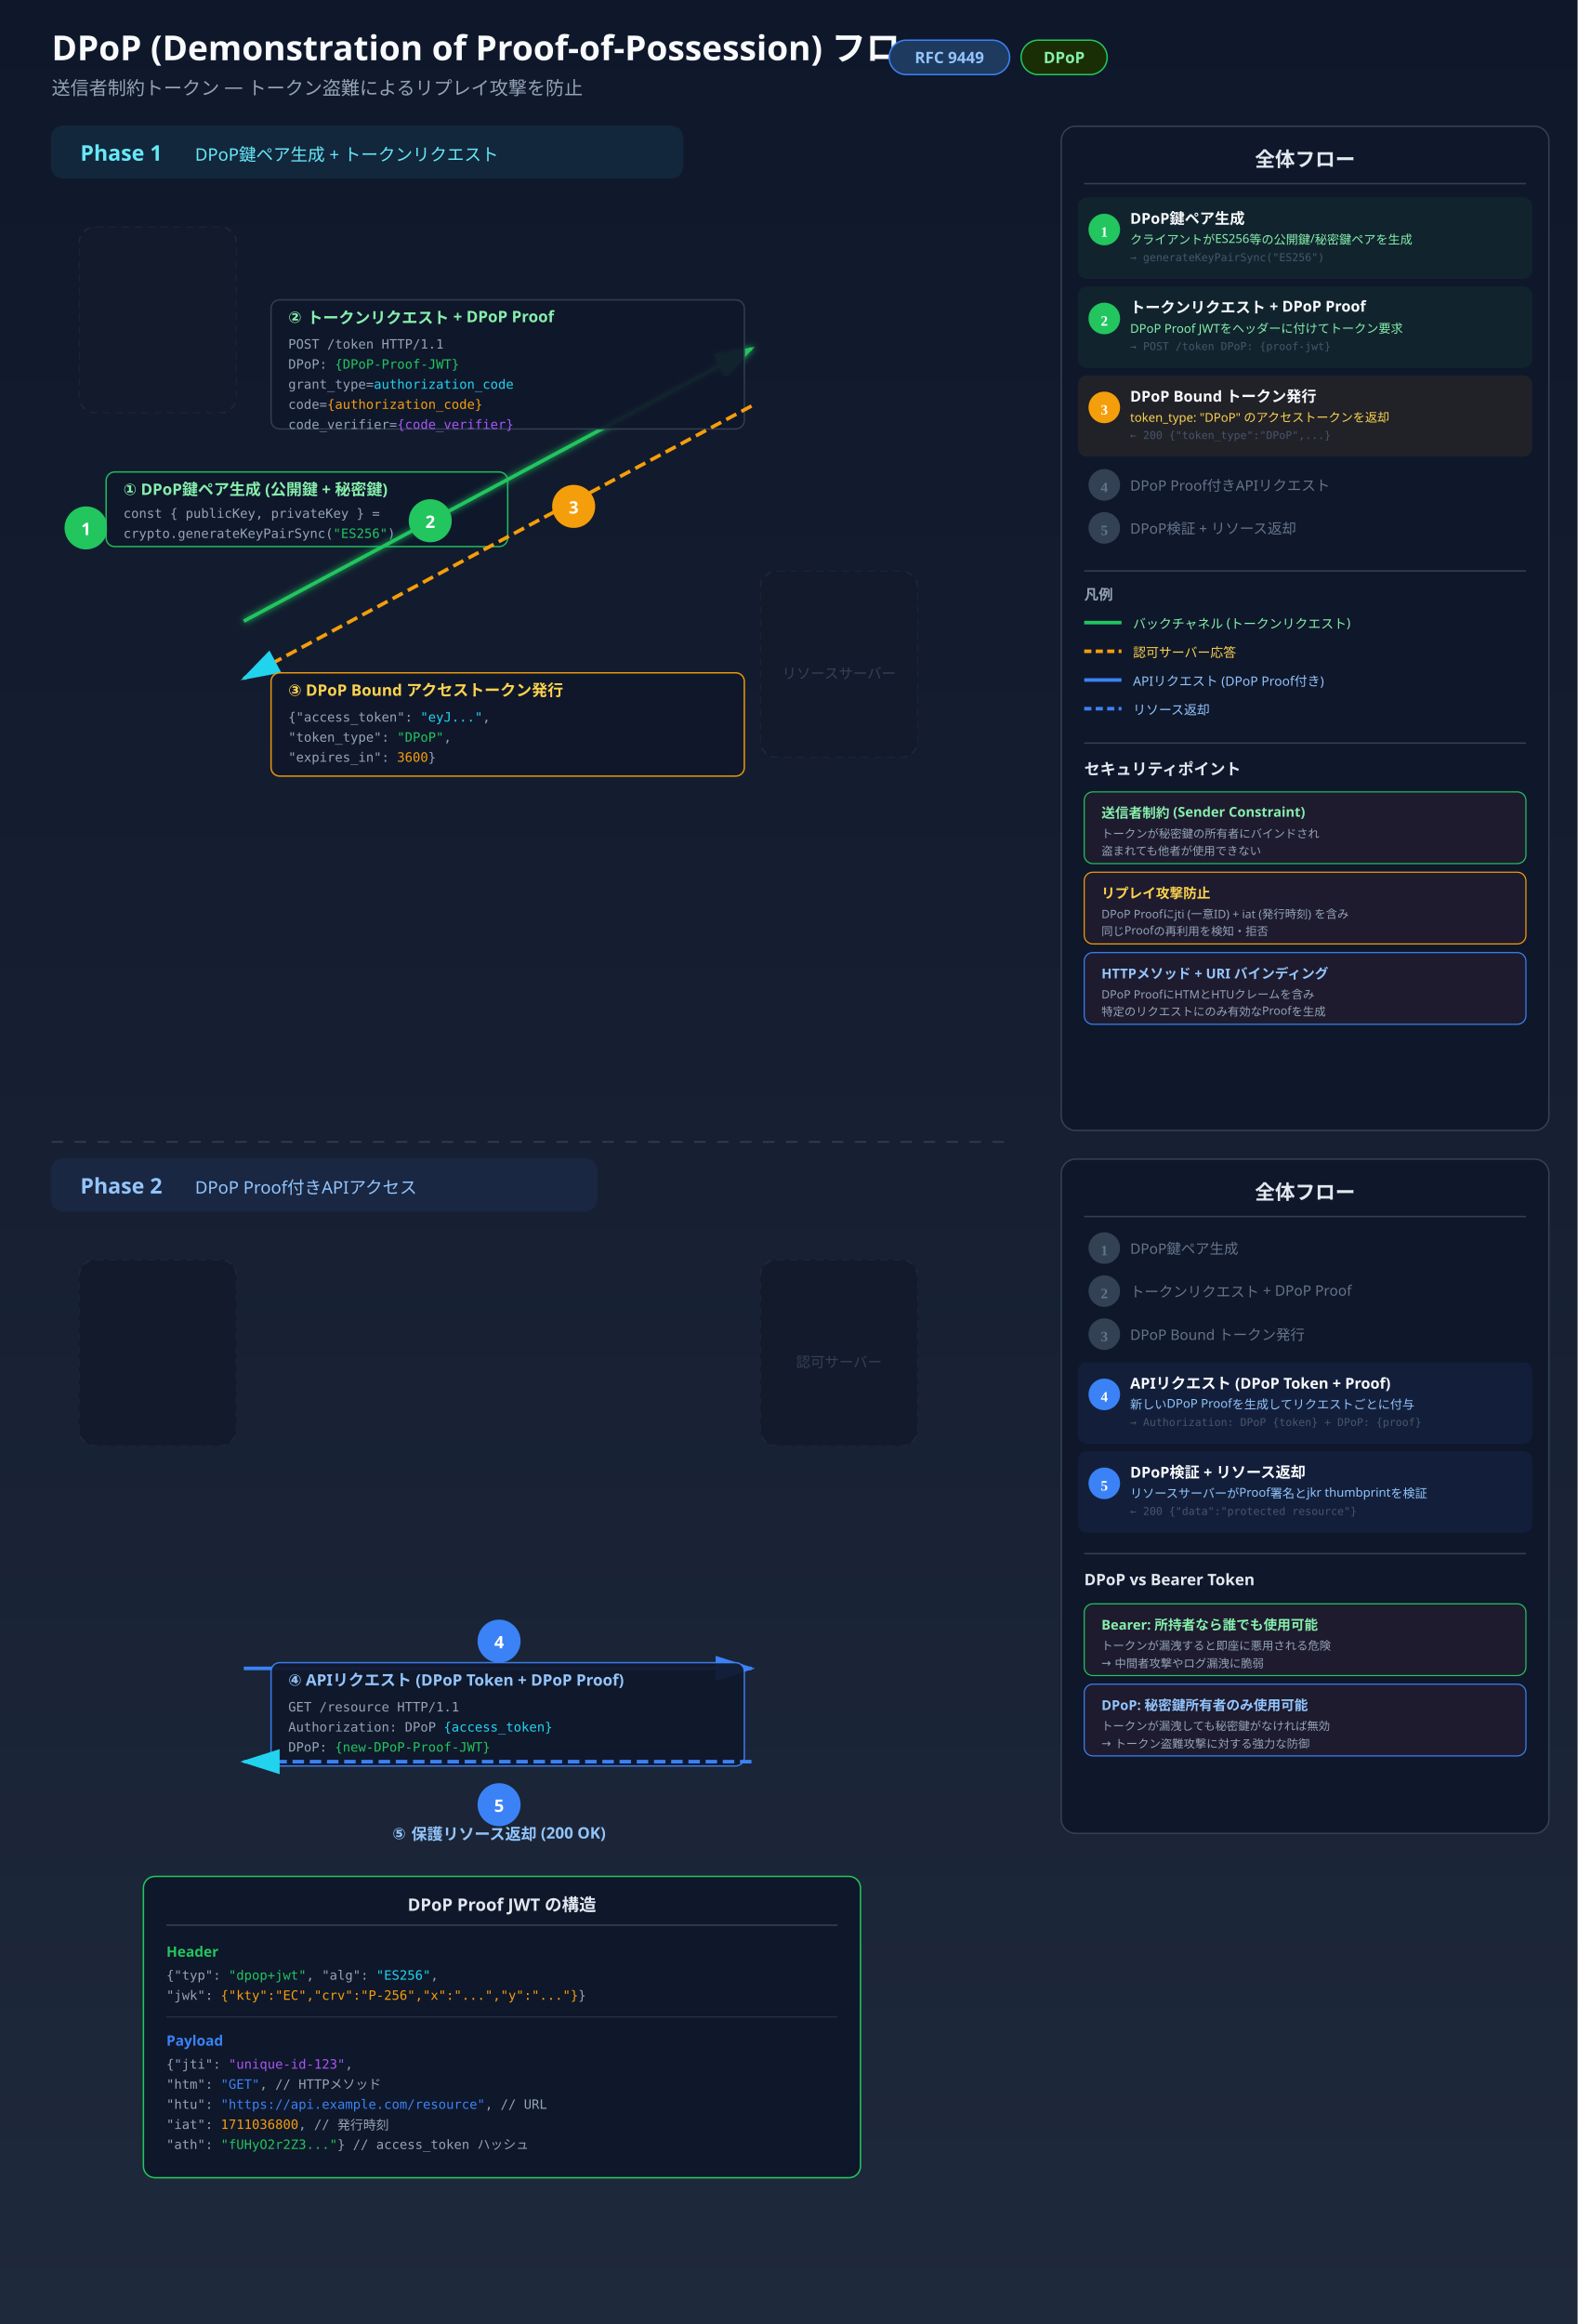
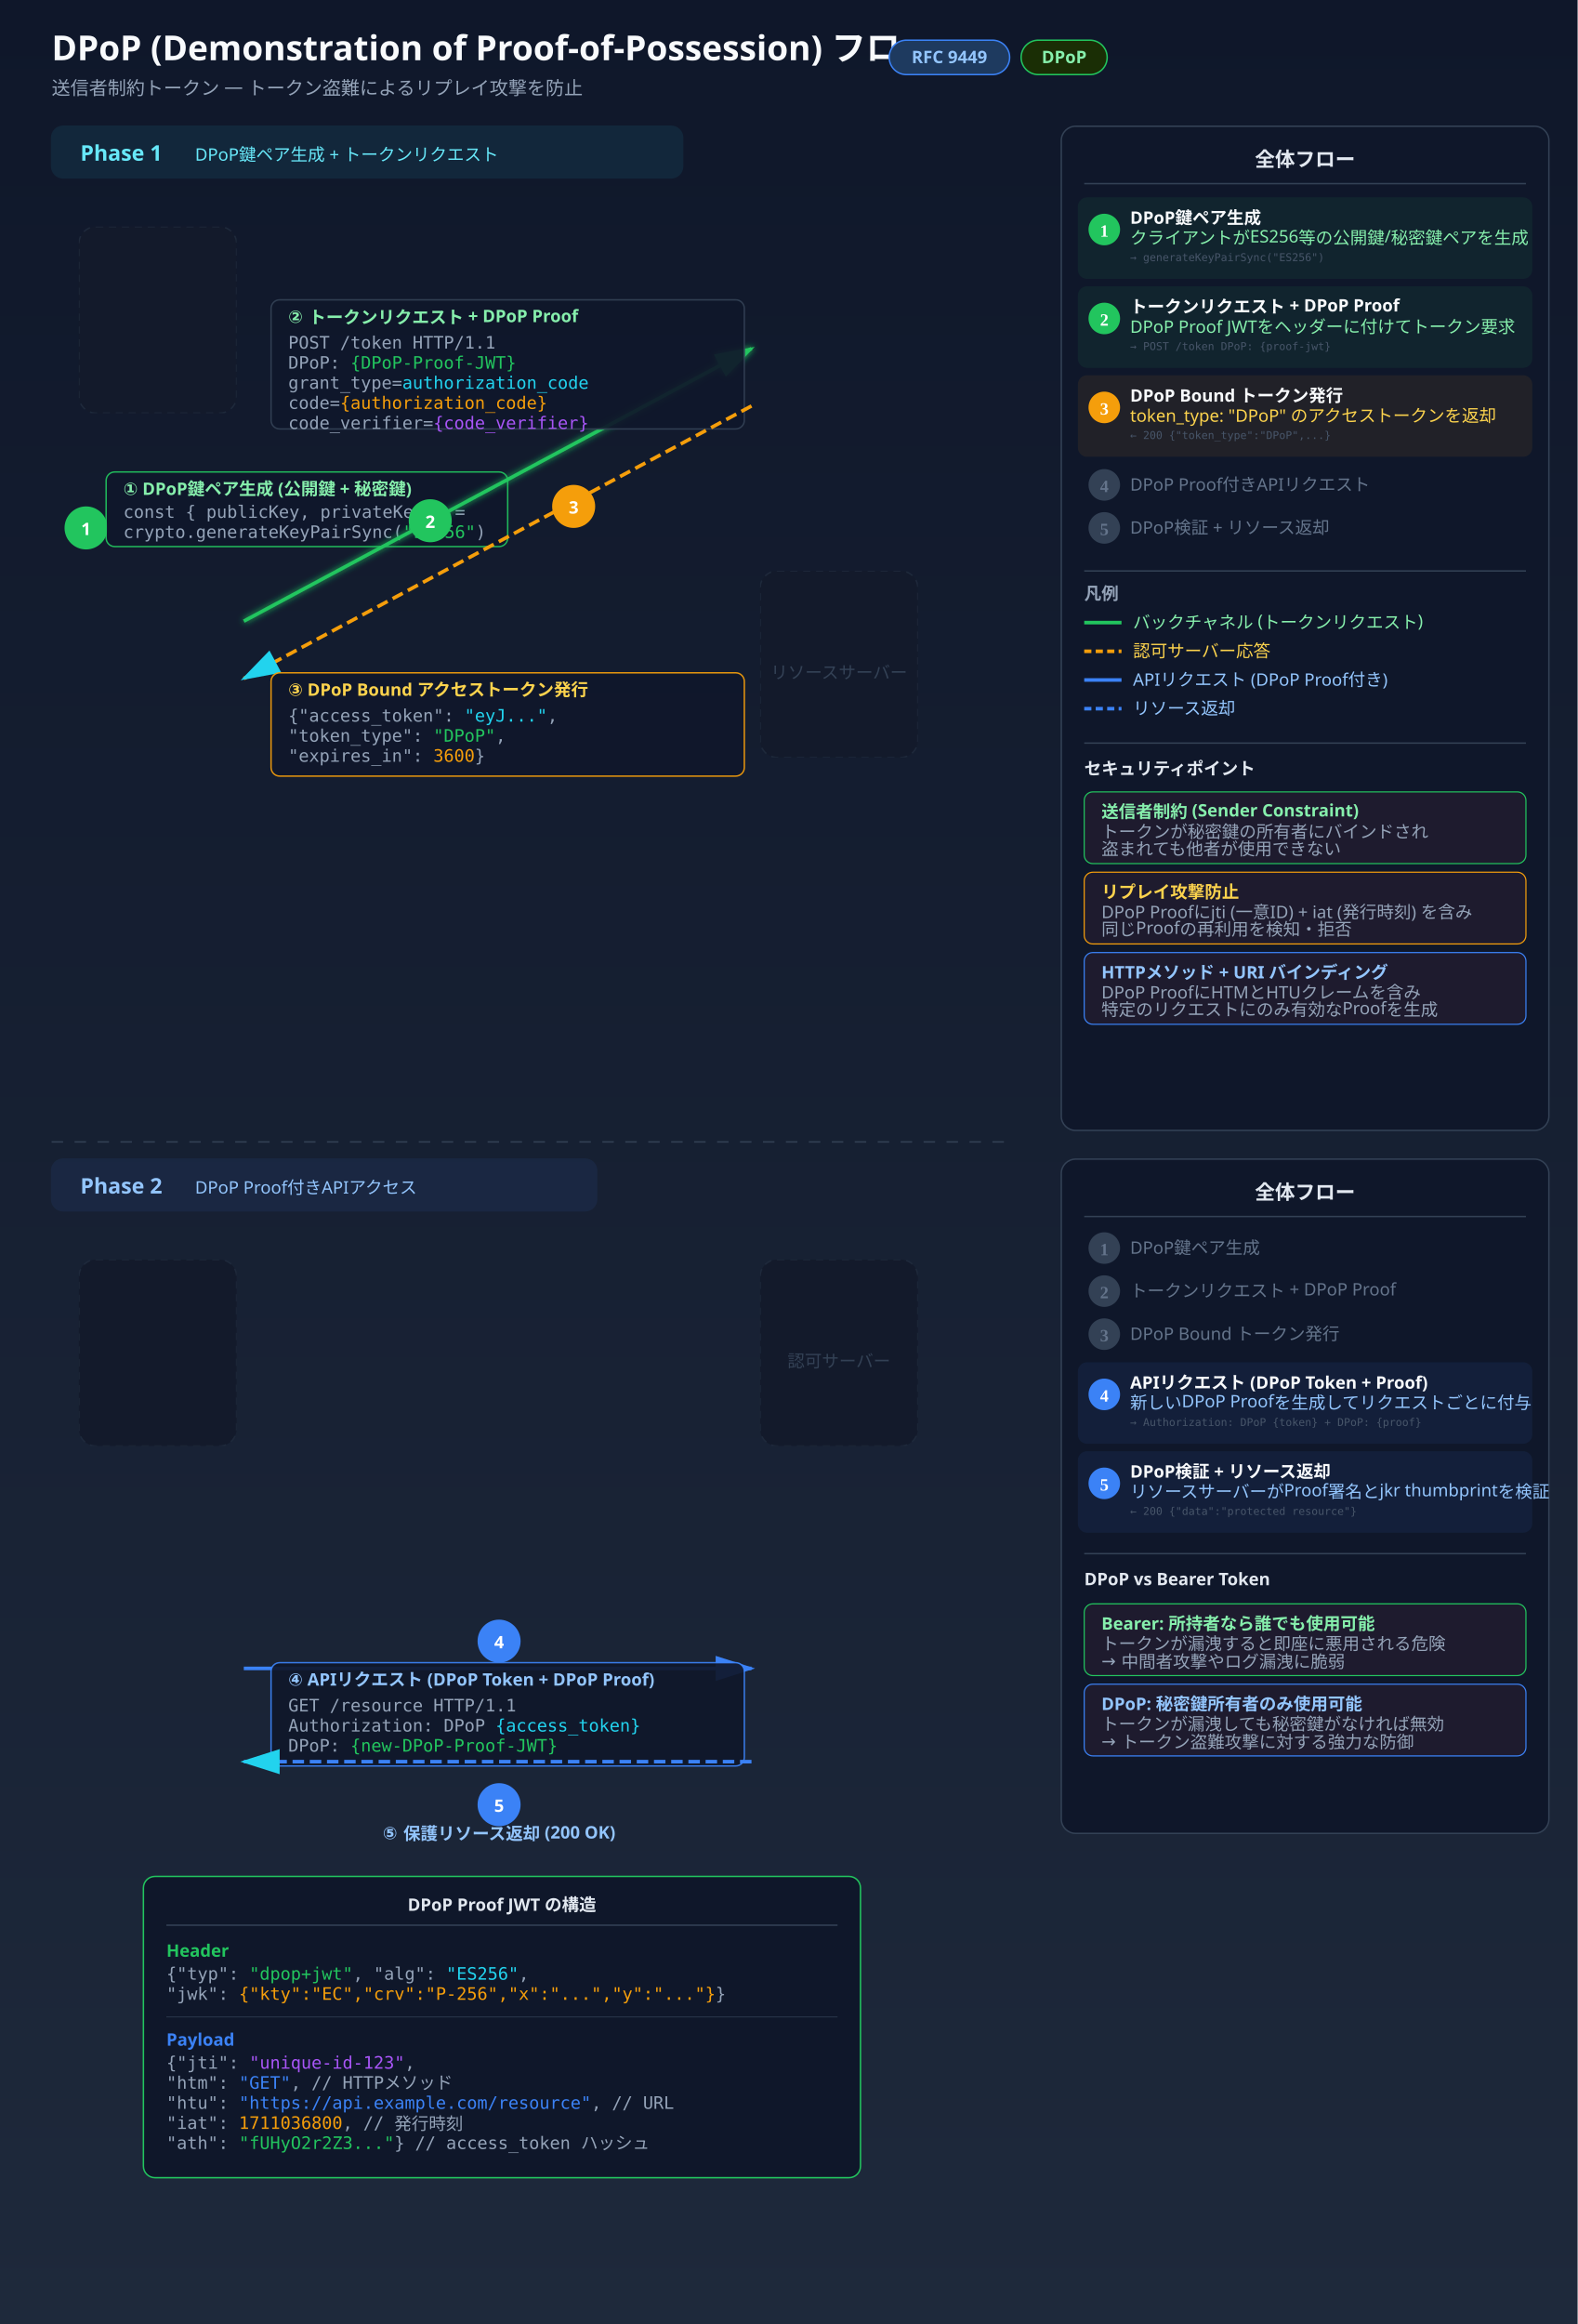
<svg xmlns="http://www.w3.org/2000/svg" viewBox="0 0 1100 1620">
  <defs>
    <linearGradient id="bgGrad" x1="0" y1="0" x2="0" y2="1">
      <stop offset="0%" stop-color="#0f172a" />
      <stop offset="100%" stop-color="#1e293b" />
    </linearGradient>
    <filter id="shadow">
      <feDropShadow dx="0" dy="2" stdDeviation="4" flood-color="#000" flood-opacity="0.35" />
    </filter>
    <filter id="glow">
      <feGaussianBlur stdDeviation="2.5" result="blur" />
      <feMerge>
        <feMergeNode in="blur" />
        <feMergeNode in="SourceGraphic" />
      </feMerge>
    </filter>
    <marker id="arrowPurple" markerWidth="11" markerHeight="7" refX="10" refY="3.5" orient="auto">
      <polygon points="0 0, 11 3.5, 0 7" fill="#a855f7" />
    </marker>
    <marker id="arrowCyan" markerWidth="11" markerHeight="7" refX="10" refY="3.5" orient="auto">
      <polygon points="0 0, 11 3.5, 0 7" fill="#22d3ee" />
    </marker>
    <marker id="arrowAmber" markerWidth="11" markerHeight="7" refX="10" refY="3.5" orient="auto">
      <polygon points="0 0, 11 3.5, 0 7" fill="#f59e0b" />
    </marker>
    <marker id="arrowGreen" markerWidth="11" markerHeight="7" refX="10" refY="3.5" orient="auto">
      <polygon points="0 0, 11 3.5, 0 7" fill="#22c55e" />
    </marker>
    <marker id="arrowBlue" markerWidth="11" markerHeight="7" refX="10" refY="3.5" orient="auto">
      <polygon points="0 0, 11 3.5, 0 7" fill="#3b82f6" />
    </marker>
    <symbol id="client" viewBox="0 0 110 130">
      <rect x="0" y="0" width="110" height="130" rx="12" fill="#1e1b2e" stroke="#22d3ee" stroke-width="1.6" />
      <g transform="translate(55, 34)">
        <rect x="-18" y="-16" width="36" height="26" rx="3" fill="none" stroke="#22d3ee" stroke-width="1.3" />
        <rect x="-14" y="-12" width="28" height="18" rx="1" fill="#22d3ee" opacity="0.05" />
        <circle cx="0" cy="-3" r="6.5" fill="none" stroke="#22d3ee" stroke-width="1" />
        <circle cx="0" cy="-3" r="2.5" fill="none" stroke="#22d3ee" stroke-width="0.8" />
        <line x1="0" y1="-11" x2="0" y2="-9.5" stroke="#22d3ee" stroke-width="1" />
        <line x1="0" y1="3.5" x2="0" y2="5" stroke="#22d3ee" stroke-width="1" />
        <line x1="-8" y1="-3" x2="-6.5" y2="-3" stroke="#22d3ee" stroke-width="1" />
        <line x1="6.5" y1="-3" x2="8" y2="-3" stroke="#22d3ee" stroke-width="1" />
        <line x1="0" y1="13" x2="0" y2="18" stroke="#22d3ee" stroke-width="1.3" />
        <line x1="-9" y1="18" x2="9" y2="18" stroke="#22d3ee" stroke-width="1.3" stroke-linecap="round" />
      </g>
      <text x="55" y="100" text-anchor="middle" fill="#67e8f9" font-size="12" font-weight="700" font-family="'Segoe UI', sans-serif">クライアント</text>
-       <text x="55" y="116" text-anchor="middle" fill="#22d3ee" font-size="8.5" opacity="0.7" font-family="'Segoe UI', sans-serif">(Client)</text>
+       <text x="55" y="116" text-anchor="middle" fill="#22d3ee" font-size="12" opacity="0.7" font-family="'Segoe UI', sans-serif">(Client)</text>
    </symbol>
    <symbol id="authsv" viewBox="0 0 110 130">
      <rect x="0" y="0" width="110" height="130" rx="12" fill="#1e1b2e" stroke="#f59e0b" stroke-width="1.6" />
      <g transform="translate(55, 32)">
        <path d="M0,-22 L14,-15 L14,1 Q14,14 0,20 Q-14,14 -14,1 L-14,-15 Z" fill="none" stroke="#f59e0b" stroke-width="1.4" />
        <rect x="-6" y="-3" width="12" height="10" rx="2" fill="none" stroke="#f59e0b" stroke-width="1.2" />
        <path d="M-3.5,-3 L-3.5,-7 Q-3.5,-12 0,-12 Q3.5,-12 3.5,-7 L3.5,-3" fill="none" stroke="#f59e0b" stroke-width="1.2" />
        <circle cx="0" cy="2" r="1.5" fill="#f59e0b" />
        <line x1="0" y1="3.5" x2="0" y2="6" stroke="#f59e0b" stroke-width="1.1" />
      </g>
      <text x="55" y="100" text-anchor="middle" fill="#fcd34d" font-size="12" font-weight="700" font-family="'Segoe UI', sans-serif">認可サーバー</text>
-       <text x="55" y="116" text-anchor="middle" fill="#f59e0b" font-size="8.5" opacity="0.7" font-family="'Segoe UI', sans-serif">(Auth Server)</text>
+       <text x="55" y="116" text-anchor="middle" fill="#f59e0b" font-size="12" opacity="0.7" font-family="'Segoe UI', sans-serif">(Auth Server)</text>
    </symbol>
    <symbol id="ressv" viewBox="0 0 110 130">
      <rect x="0" y="0" width="110" height="130" rx="12" fill="#1e1b2e" stroke="#3b82f6" stroke-width="1.6" />
      <g transform="translate(55, 30)">
        <rect x="-18" y="-18" width="36" height="11" rx="2" fill="none" stroke="#3b82f6" stroke-width="1.2" />
        <circle cx="-10" cy="-12.5" r="1.5" fill="#3b82f6" />
        <circle cx="-5" cy="-12.5" r="1.5" fill="#3b82f6" />
        <rect x="-18" y="-3" width="36" height="11" rx="2" fill="none" stroke="#3b82f6" stroke-width="1.2" />
        <circle cx="-10" cy="2.5" r="1.5" fill="#3b82f6" />
        <circle cx="-5" cy="2.5" r="1.5" fill="#3b82f6" />
        <rect x="-18" y="12" width="36" height="11" rx="2" fill="none" stroke="#3b82f6" stroke-width="1.2" />
        <circle cx="-10" cy="17.5" r="1.5" fill="#3b82f6" />
        <circle cx="-5" cy="17.5" r="1.5" fill="#3b82f6" />
        <g transform="translate(24, 8)">
          <rect x="-5" y="-2" width="10" height="7" rx="1.5" fill="#1e1b2e" stroke="#3b82f6" stroke-width="1" />
          <path d="M-2.5,-2 L-2.5,-5 Q-2.5,-8 0,-8 Q2.5,-8 2.5,-5 L2.5,-2" fill="none" stroke="#3b82f6" stroke-width="1" />
        </g>
      </g>
      <text x="55" y="100" text-anchor="middle" fill="#93c5fd" font-size="12" font-weight="700" font-family="'Segoe UI', sans-serif">リソースサーバー</text>
-       <text x="55" y="116" text-anchor="middle" fill="#3b82f6" font-size="8.5" opacity="0.7" font-family="'Segoe UI', sans-serif">(Resource Server)</text>
+       <text x="55" y="116" text-anchor="middle" fill="#3b82f6" font-size="12" opacity="0.7" font-family="'Segoe UI', sans-serif">(Resource Server)</text>
    </symbol>
    <symbol id="dimbox" viewBox="0 0 110 130">
      <rect x="0" y="0" width="110" height="130" rx="12" fill="#131a2b" stroke="#1e293b" stroke-width="1" stroke-dasharray="5,4" />
    </symbol>
  </defs>
  <rect width="1100" height="1620" fill="url(#bgGrad)" />
  <text x="36" y="42" fill="#f8fafc" font-size="24" font-weight="700" font-family="'Segoe UI', sans-serif">DPoP (Demonstration of Proof-of-Possession) フロー</text>
  <text x="36" y="66" fill="#94a3b8" font-size="13" font-family="'Segoe UI', sans-serif">送信者制約トークン — トークン盗難によるリプレイ攻撃を防止</text>
  <rect x="620" y="28" width="84" height="24" rx="12" fill="#1e3a5f" stroke="#3b82f6" stroke-width="1" />
-   <text x="662" y="44" text-anchor="middle" fill="#93c5fd" font-size="11" font-weight="600" font-family="'Segoe UI', sans-serif">RFC 9449</text>
+   <text x="662" y="44" text-anchor="middle" fill="#93c5fd" font-size="12" font-weight="600" font-family="'Segoe UI', sans-serif">RFC 9449</text>
  <rect x="712" y="28" width="60" height="24" rx="12" fill="#1a2e05" stroke="#22c55e" stroke-width="1" />
-   <text x="742" y="44" text-anchor="middle" fill="#86efac" font-size="11" font-weight="600" font-family="'Segoe UI', sans-serif">DPoP</text>
+   <text x="742" y="44" text-anchor="middle" fill="#86efac" font-size="12" font-weight="600" font-family="'Segoe UI', sans-serif">DPoP</text>
  <g transform="translate(0, 88)">
    <rect x="36" y="0" width="440" height="36" rx="8" fill="#22d3ee" opacity="0.08" stroke="#22d3ee" stroke-width="1" />
    <text x="56" y="24" fill="#67e8f9" font-size="15" font-weight="700" font-family="'Segoe UI', sans-serif">Phase 1</text>
    <text x="136" y="24" fill="#67e8f9" font-size="12" font-family="'Segoe UI', sans-serif">DPoP鍵ペア生成 + トークンリクエスト</text>
    <use href="#dimbox" x="55" y="70" width="110" height="130" />
    <use href="#authsv" x="530" y="70" width="110" height="130" filter="url(#shadow)" />
    <use href="#client" x="55" y="310" width="110" height="130" filter="url(#shadow)" />
    <use href="#dimbox" x="530" y="310" width="110" height="130" />
-     <text x="585" y="385" text-anchor="middle" fill="#334155" font-size="10" font-family="'Segoe UI', sans-serif">リソースサーバー</text>
+     <text x="585" y="385" text-anchor="middle" fill="#334155" font-size="12" font-family="'Segoe UI', sans-serif">リソースサーバー</text>
    <circle cx="60" cy="280" r="15" fill="#22c55e" />
    <text x="60" y="285" text-anchor="middle" fill="#fff" font-size="12" font-weight="700" font-family="'Segoe UI', sans-serif">1</text>
    <g transform="translate(80, 255)">
      <rect x="-6" y="-14" width="280" height="52" rx="6" fill="#0f172a" stroke="#22c55e" stroke-width="1" opacity="0.92" />
-       <text x="6" y="2" fill="#86efac" font-size="11" font-weight="600" font-family="'Segoe UI', sans-serif">① DPoP鍵ペア生成 (公開鍵 + 秘密鍵)</text>
-       <text x="6" y="18" fill="#94a3b8" font-size="9" font-family="'Fira Code', monospace">const { publicKey, privateKey } =</text>
-       <text x="6" y="32" fill="#94a3b8" font-size="9" font-family="'Fira Code', monospace">  crypto.generateKeyPairSync(<tspan fill="#22c55e">"ES256"</tspan>)</text>
+       <text x="6" y="2" fill="#86efac" font-size="12" font-weight="600" font-family="'Segoe UI', sans-serif">① DPoP鍵ペア生成 (公開鍵 + 秘密鍵)</text>
+       <text x="6" y="18" fill="#94a3b8" font-size="12" font-family="'Fira Code', monospace">const { publicKey, privateKey } =</text>
+       <text x="6" y="32" fill="#94a3b8" font-size="12" font-family="'Fira Code', monospace">  crypto.generateKeyPairSync(<tspan fill="#22c55e">"ES256"</tspan>)</text>
    </g>
    <path d="M 170 345 L 524 155" fill="none" stroke="#22c55e" stroke-width="2.5" marker-end="url(#arrowGreen)" filter="url(#glow)" />
    <circle cx="300" cy="275" r="15" fill="#22c55e" />
    <text x="300" y="280" text-anchor="middle" fill="#fff" font-size="12" font-weight="700" font-family="'Segoe UI', sans-serif">2</text>
    <g transform="translate(195, 135)">
      <rect x="-6" y="-14" width="330" height="90" rx="6" fill="#0f172a" stroke="#334155" stroke-width="1" opacity="0.92" />
-       <text x="6" y="2" fill="#86efac" font-size="11" font-weight="600" font-family="'Segoe UI', sans-serif">② トークンリクエスト + DPoP Proof</text>
-       <text x="6" y="20" fill="#94a3b8" font-size="9" font-family="'Fira Code', monospace">POST /token HTTP/1.1</text>
-       <text x="6" y="34" fill="#94a3b8" font-size="9" font-family="'Fira Code', monospace">DPoP: <tspan fill="#22c55e">{DPoP-Proof-JWT}</tspan>
-       </text>
-       <text x="6" y="48" fill="#94a3b8" font-size="9" font-family="'Fira Code', monospace">grant_type=<tspan fill="#22d3ee">authorization_code</tspan>
-       </text>
-       <text x="6" y="62" fill="#94a3b8" font-size="9" font-family="'Fira Code', monospace">code=<tspan fill="#f59e0b">{authorization_code}</tspan>
-       </text>
-       <text x="6" y="76" fill="#94a3b8" font-size="9" font-family="'Fira Code', monospace">code_verifier=<tspan fill="#a855f7">{code_verifier}</tspan>
+       <text x="6" y="2" fill="#86efac" font-size="12" font-weight="600" font-family="'Segoe UI', sans-serif">② トークンリクエスト + DPoP Proof</text>
+       <text x="6" y="20" fill="#94a3b8" font-size="12" font-family="'Fira Code', monospace">POST /token HTTP/1.1</text>
+       <text x="6" y="34" fill="#94a3b8" font-size="12" font-family="'Fira Code', monospace">DPoP: <tspan fill="#22c55e">{DPoP-Proof-JWT}</tspan>
+       </text>
+       <text x="6" y="48" fill="#94a3b8" font-size="12" font-family="'Fira Code', monospace">grant_type=<tspan fill="#22d3ee">authorization_code</tspan>
+       </text>
+       <text x="6" y="62" fill="#94a3b8" font-size="12" font-family="'Fira Code', monospace">code=<tspan fill="#f59e0b">{authorization_code}</tspan>
+       </text>
+       <text x="6" y="76" fill="#94a3b8" font-size="12" font-family="'Fira Code', monospace">code_verifier=<tspan fill="#a855f7">{code_verifier}</tspan>
      </text>
    </g>
    <path d="M 524 195 L 170 385" fill="none" stroke="#f59e0b" stroke-width="2.5" stroke-dasharray="8,4" marker-end="url(#arrowCyan)" />
    <circle cx="400" cy="265" r="15" fill="#f59e0b" />
    <text x="400" y="270" text-anchor="middle" fill="#fff" font-size="12" font-weight="700" font-family="'Segoe UI', sans-serif">3</text>
    <g transform="translate(195, 395)">
      <rect x="-6" y="-14" width="330" height="72" rx="6" fill="#0f172a" stroke="#f59e0b" stroke-width="1" opacity="0.92" />
-       <text x="6" y="2" fill="#fcd34d" font-size="11" font-weight="600" font-family="'Segoe UI', sans-serif">③ DPoP Bound アクセストークン発行</text>
-       <text x="6" y="20" fill="#94a3b8" font-size="9" font-family="'Fira Code', monospace">{"access_token": <tspan fill="#22d3ee">"eyJ..."</tspan>,</text>
-       <text x="6" y="34" fill="#94a3b8" font-size="9" font-family="'Fira Code', monospace"> "token_type": <tspan fill="#22c55e">"DPoP"</tspan>,</text>
-       <text x="6" y="48" fill="#94a3b8" font-size="9" font-family="'Fira Code', monospace"> "expires_in": <tspan fill="#f59e0b">3600</tspan>}</text>
+       <text x="6" y="2" fill="#fcd34d" font-size="12" font-weight="600" font-family="'Segoe UI', sans-serif">③ DPoP Bound アクセストークン発行</text>
+       <text x="6" y="20" fill="#94a3b8" font-size="12" font-family="'Fira Code', monospace">{"access_token": <tspan fill="#22d3ee">"eyJ..."</tspan>,</text>
+       <text x="6" y="34" fill="#94a3b8" font-size="12" font-family="'Fira Code', monospace"> "token_type": <tspan fill="#22c55e">"DPoP"</tspan>,</text>
+       <text x="6" y="48" fill="#94a3b8" font-size="12" font-family="'Fira Code', monospace"> "expires_in": <tspan fill="#f59e0b">3600</tspan>}</text>
    </g>
    <g transform="translate(740, 0)">
      <rect x="0" y="0" width="340" height="700" rx="10" fill="#0f172a" stroke="#334155" stroke-width="1" />
      <text x="170" y="28" text-anchor="middle" fill="#e2e8f0" font-size="14" font-weight="700" font-family="'Segoe UI', sans-serif">全体フロー</text>
      <line x1="16" y1="40" x2="324" y2="40" stroke="#334155" stroke-width="1" />
      <rect x="12" y="50" width="316" height="56" rx="6" fill="#22c55e" opacity="0.08" stroke="#22c55e" stroke-width="0.8" />
      <circle cx="30" cy="72" r="11" fill="#22c55e" />
-       <text x="30" y="77" text-anchor="middle" fill="#fff" font-size="10" font-weight="700">1</text>
-       <text x="48" y="68" fill="#f8fafc" font-size="10.5" font-weight="600" font-family="'Segoe UI', sans-serif">DPoP鍵ペア生成</text>
-       <text x="48" y="82" fill="#86efac" font-size="8.5" font-family="'Segoe UI', sans-serif">クライアントがES256等の公開鍵/秘密鍵ペアを生成</text>
+       <text x="30" y="77" text-anchor="middle" fill="#fff" font-size="12" font-weight="700">1</text>
+       <text x="48" y="68" fill="#f8fafc" font-size="12" font-weight="600" font-family="'Segoe UI', sans-serif">DPoP鍵ペア生成</text>
+       <text x="48" y="82" fill="#86efac" font-size="12" font-family="'Segoe UI', sans-serif">クライアントがES256等の公開鍵/秘密鍵ペアを生成</text>
      <text x="48" y="94" fill="#475569" font-size="7.5" font-family="'Fira Code', monospace">→ generateKeyPairSync("ES256")</text>
      <rect x="12" y="112" width="316" height="56" rx="6" fill="#22c55e" opacity="0.08" stroke="#22c55e" stroke-width="0.8" />
      <circle cx="30" cy="134" r="11" fill="#22c55e" />
-       <text x="30" y="139" text-anchor="middle" fill="#fff" font-size="10" font-weight="700">2</text>
-       <text x="48" y="130" fill="#f8fafc" font-size="10.5" font-weight="600" font-family="'Segoe UI', sans-serif">トークンリクエスト + DPoP Proof</text>
-       <text x="48" y="144" fill="#86efac" font-size="8.5" font-family="'Segoe UI', sans-serif">DPoP Proof JWTをヘッダーに付けてトークン要求</text>
+       <text x="30" y="139" text-anchor="middle" fill="#fff" font-size="12" font-weight="700">2</text>
+       <text x="48" y="130" fill="#f8fafc" font-size="12" font-weight="600" font-family="'Segoe UI', sans-serif">トークンリクエスト + DPoP Proof</text>
+       <text x="48" y="144" fill="#86efac" font-size="12" font-family="'Segoe UI', sans-serif">DPoP Proof JWTをヘッダーに付けてトークン要求</text>
      <text x="48" y="156" fill="#475569" font-size="7.5" font-family="'Fira Code', monospace">→ POST /token DPoP: {proof-jwt}</text>
      <rect x="12" y="174" width="316" height="56" rx="6" fill="#f59e0b" opacity="0.08" stroke="#f59e0b" stroke-width="0.8" />
      <circle cx="30" cy="196" r="11" fill="#f59e0b" />
-       <text x="30" y="201" text-anchor="middle" fill="#fff" font-size="10" font-weight="700">3</text>
-       <text x="48" y="192" fill="#f8fafc" font-size="10.5" font-weight="600" font-family="'Segoe UI', sans-serif">DPoP Bound トークン発行</text>
-       <text x="48" y="206" fill="#fcd34d" font-size="8.5" font-family="'Segoe UI', sans-serif">token_type: "DPoP" のアクセストークンを返却</text>
+       <text x="30" y="201" text-anchor="middle" fill="#fff" font-size="12" font-weight="700">3</text>
+       <text x="48" y="192" fill="#f8fafc" font-size="12" font-weight="600" font-family="'Segoe UI', sans-serif">DPoP Bound トークン発行</text>
+       <text x="48" y="206" fill="#fcd34d" font-size="12" font-family="'Segoe UI', sans-serif">token_type: "DPoP" のアクセストークンを返却</text>
      <text x="48" y="218" fill="#475569" font-size="7.5" font-family="'Fira Code', monospace">← 200 {"token_type":"DPoP",...}</text>
      <circle cx="30" cy="250" r="11" fill="#334155" />
-       <text x="30" y="255" text-anchor="middle" fill="#64748b" font-size="10" font-weight="700">4</text>
-       <text x="48" y="254" fill="#64748b" font-size="10" font-family="'Segoe UI', sans-serif">DPoP Proof付きAPIリクエスト</text>
+       <text x="30" y="255" text-anchor="middle" fill="#64748b" font-size="12" font-weight="700">4</text>
+       <text x="48" y="254" fill="#64748b" font-size="12" font-family="'Segoe UI', sans-serif">DPoP Proof付きAPIリクエスト</text>
      <circle cx="30" cy="280" r="11" fill="#334155" />
-       <text x="30" y="285" text-anchor="middle" fill="#64748b" font-size="10" font-weight="700">5</text>
-       <text x="48" y="284" fill="#64748b" font-size="10" font-family="'Segoe UI', sans-serif">DPoP検証 + リソース返却</text>
+       <text x="30" y="285" text-anchor="middle" fill="#64748b" font-size="12" font-weight="700">5</text>
+       <text x="48" y="284" fill="#64748b" font-size="12" font-family="'Segoe UI', sans-serif">DPoP検証 + リソース返却</text>
      <line x1="16" y1="310" x2="324" y2="310" stroke="#334155" stroke-width="1" />
-       <text x="16" y="330" fill="#94a3b8" font-size="10" font-weight="600" font-family="'Segoe UI', sans-serif">凡例</text>
+       <text x="16" y="330" fill="#94a3b8" font-size="12" font-weight="600" font-family="'Segoe UI', sans-serif">凡例</text>
      <line x1="16" y1="346" x2="42" y2="346" stroke="#22c55e" stroke-width="2.5" />
-       <text x="50" y="350" fill="#86efac" font-size="9" font-family="'Segoe UI', sans-serif">バックチャネル (トークンリクエスト)</text>
+       <text x="50" y="350" fill="#86efac" font-size="12" font-family="'Segoe UI', sans-serif">バックチャネル (トークンリクエスト)</text>
      <line x1="16" y1="366" x2="42" y2="366" stroke="#f59e0b" stroke-width="2.5" stroke-dasharray="5,3" />
-       <text x="50" y="370" fill="#fcd34d" font-size="9" font-family="'Segoe UI', sans-serif">認可サーバー応答</text>
+       <text x="50" y="370" fill="#fcd34d" font-size="12" font-family="'Segoe UI', sans-serif">認可サーバー応答</text>
      <line x1="16" y1="386" x2="42" y2="386" stroke="#3b82f6" stroke-width="2.5" />
-       <text x="50" y="390" fill="#93c5fd" font-size="9" font-family="'Segoe UI', sans-serif">APIリクエスト (DPoP Proof付き)</text>
+       <text x="50" y="390" fill="#93c5fd" font-size="12" font-family="'Segoe UI', sans-serif">APIリクエスト (DPoP Proof付き)</text>
      <line x1="16" y1="406" x2="42" y2="406" stroke="#3b82f6" stroke-width="2.5" stroke-dasharray="5,3" />
-       <text x="50" y="410" fill="#93c5fd" font-size="9" font-family="'Segoe UI', sans-serif">リソース返却</text>
+       <text x="50" y="410" fill="#93c5fd" font-size="12" font-family="'Segoe UI', sans-serif">リソース返却</text>
      <line x1="16" y1="430" x2="324" y2="430" stroke="#334155" stroke-width="1" />
-       <text x="16" y="452" fill="#e2e8f0" font-size="11" font-weight="700" font-family="'Segoe UI', sans-serif">セキュリティポイント</text>
+       <text x="16" y="452" fill="#e2e8f0" font-size="12" font-weight="700" font-family="'Segoe UI', sans-serif">セキュリティポイント</text>
      <rect x="16" y="464" width="308" height="50" rx="6" fill="#1e1b2e" stroke="#22c55e" stroke-width="0.8" />
-       <text x="28" y="482" fill="#86efac" font-size="9.5" font-weight="600" font-family="'Segoe UI', sans-serif">送信者制約 (Sender Constraint)</text>
-       <text x="28" y="496" fill="#94a3b8" font-size="8" font-family="'Segoe UI', sans-serif">トークンが秘密鍵の所有者にバインドされ</text>
-       <text x="28" y="508" fill="#94a3b8" font-size="8" font-family="'Segoe UI', sans-serif">盗まれても他者が使用できない</text>
+       <text x="28" y="482" fill="#86efac" font-size="12" font-weight="600" font-family="'Segoe UI', sans-serif">送信者制約 (Sender Constraint)</text>
+       <text x="28" y="496" fill="#94a3b8" font-size="12" font-family="'Segoe UI', sans-serif">トークンが秘密鍵の所有者にバインドされ</text>
+       <text x="28" y="508" fill="#94a3b8" font-size="12" font-family="'Segoe UI', sans-serif">盗まれても他者が使用できない</text>
      <rect x="16" y="520" width="308" height="50" rx="6" fill="#1e1b2e" stroke="#f59e0b" stroke-width="0.8" />
-       <text x="28" y="538" fill="#fcd34d" font-size="9.5" font-weight="600" font-family="'Segoe UI', sans-serif">リプレイ攻撃防止</text>
-       <text x="28" y="552" fill="#94a3b8" font-size="8" font-family="'Segoe UI', sans-serif">DPoP Proofにjti (一意ID) + iat (発行時刻) を含み</text>
-       <text x="28" y="564" fill="#94a3b8" font-size="8" font-family="'Segoe UI', sans-serif">同じProofの再利用を検知・拒否</text>
+       <text x="28" y="538" fill="#fcd34d" font-size="12" font-weight="600" font-family="'Segoe UI', sans-serif">リプレイ攻撃防止</text>
+       <text x="28" y="552" fill="#94a3b8" font-size="12" font-family="'Segoe UI', sans-serif">DPoP Proofにjti (一意ID) + iat (発行時刻) を含み</text>
+       <text x="28" y="564" fill="#94a3b8" font-size="12" font-family="'Segoe UI', sans-serif">同じProofの再利用を検知・拒否</text>
      <rect x="16" y="576" width="308" height="50" rx="6" fill="#1e1b2e" stroke="#3b82f6" stroke-width="0.8" />
-       <text x="28" y="594" fill="#93c5fd" font-size="9.5" font-weight="600" font-family="'Segoe UI', sans-serif">HTTPメソッド + URI バインディング</text>
-       <text x="28" y="608" fill="#94a3b8" font-size="8" font-family="'Segoe UI', sans-serif">DPoP ProofにHTMとHTUクレームを含み</text>
-       <text x="28" y="620" fill="#94a3b8" font-size="8" font-family="'Segoe UI', sans-serif">特定のリクエストにのみ有効なProofを生成</text>
+       <text x="28" y="594" fill="#93c5fd" font-size="12" font-weight="600" font-family="'Segoe UI', sans-serif">HTTPメソッド + URI バインディング</text>
+       <text x="28" y="608" fill="#94a3b8" font-size="12" font-family="'Segoe UI', sans-serif">DPoP ProofにHTMとHTUクレームを含み</text>
+       <text x="28" y="620" fill="#94a3b8" font-size="12" font-family="'Segoe UI', sans-serif">特定のリクエストにのみ有効なProofを生成</text>
    </g>
  </g>
  <line x1="36" y1="796" x2="700" y2="796" stroke="#334155" stroke-width="1" stroke-dasharray="8,8" />
  <g transform="translate(0, 808)">
    <rect x="36" y="0" width="380" height="36" rx="8" fill="#3b82f6" opacity="0.08" stroke="#3b82f6" stroke-width="1" />
    <text x="56" y="24" fill="#93c5fd" font-size="15" font-weight="700" font-family="'Segoe UI', sans-serif">Phase 2</text>
    <text x="136" y="24" fill="#93c5fd" font-size="12" font-family="'Segoe UI', sans-serif">DPoP Proof付きAPIアクセス</text>
    <use href="#dimbox" x="55" y="70" width="110" height="130" />
    <use href="#dimbox" x="530" y="70" width="110" height="130" />
-     <text x="585" y="145" text-anchor="middle" fill="#334155" font-size="10" font-family="'Segoe UI', sans-serif">認可サーバー</text>
+     <text x="585" y="145" text-anchor="middle" fill="#334155" font-size="12" font-family="'Segoe UI', sans-serif">認可サーバー</text>
    <use href="#client" x="55" y="310" width="110" height="130" filter="url(#shadow)" />
    <use href="#ressv" x="530" y="310" width="110" height="130" filter="url(#shadow)" />
    <path d="M 170 355 L 524 355" fill="none" stroke="#3b82f6" stroke-width="2.5" marker-end="url(#arrowBlue)" />
    <circle cx="348" cy="336" r="15" fill="#3b82f6" />
    <text x="348" y="341" text-anchor="middle" fill="#fff" font-size="12" font-weight="700" font-family="'Segoe UI', sans-serif">4</text>
    <g transform="translate(195, 365)">
      <rect x="-6" y="-14" width="330" height="72" rx="6" fill="#0f172a" stroke="#3b82f6" stroke-width="1" opacity="0.92" />
-       <text x="6" y="2" fill="#93c5fd" font-size="11" font-weight="600" font-family="'Segoe UI', sans-serif">④ APIリクエスト (DPoP Token + DPoP Proof)</text>
-       <text x="6" y="20" fill="#94a3b8" font-size="9" font-family="'Fira Code', monospace">GET /resource HTTP/1.1</text>
-       <text x="6" y="34" fill="#94a3b8" font-size="9" font-family="'Fira Code', monospace">Authorization: DPoP <tspan fill="#22d3ee">{access_token}</tspan>
-       </text>
-       <text x="6" y="48" fill="#94a3b8" font-size="9" font-family="'Fira Code', monospace">DPoP: <tspan fill="#22c55e">{new-DPoP-Proof-JWT}</tspan>
+       <text x="6" y="2" fill="#93c5fd" font-size="12" font-weight="600" font-family="'Segoe UI', sans-serif">④ APIリクエスト (DPoP Token + DPoP Proof)</text>
+       <text x="6" y="20" fill="#94a3b8" font-size="12" font-family="'Fira Code', monospace">GET /resource HTTP/1.1</text>
+       <text x="6" y="34" fill="#94a3b8" font-size="12" font-family="'Fira Code', monospace">Authorization: DPoP <tspan fill="#22d3ee">{access_token}</tspan>
+       </text>
+       <text x="6" y="48" fill="#94a3b8" font-size="12" font-family="'Fira Code', monospace">DPoP: <tspan fill="#22c55e">{new-DPoP-Proof-JWT}</tspan>
      </text>
    </g>
    <path d="M 524 420 L 170 420" fill="none" stroke="#3b82f6" stroke-width="2.5" stroke-dasharray="8,4" marker-end="url(#arrowCyan)" />
    <circle cx="348" cy="450" r="15" fill="#3b82f6" />
    <text x="348" y="455" text-anchor="middle" fill="#fff" font-size="12" font-weight="700" font-family="'Segoe UI', sans-serif">5</text>
-     <text x="348" y="474" text-anchor="middle" fill="#93c5fd" font-size="11" font-weight="600" font-family="'Segoe UI', sans-serif">⑤ 保護リソース返却 (200 OK)</text>
+     <text x="348" y="474" text-anchor="middle" fill="#93c5fd" font-size="12" font-weight="600" font-family="'Segoe UI', sans-serif">⑤ 保護リソース返却 (200 OK)</text>
    <g transform="translate(100, 500)">
      <rect x="0" y="0" width="500" height="210" rx="8" fill="#0f172a" stroke="#22c55e" stroke-width="1" />
      <text x="250" y="24" text-anchor="middle" fill="#e2e8f0" font-size="12" font-weight="700" font-family="'Segoe UI', sans-serif">DPoP Proof JWT の構造</text>
      <line x1="16" y1="34" x2="484" y2="34" stroke="#334155" stroke-width="1" />
-       <text x="16" y="56" fill="#22c55e" font-size="10" font-weight="600" font-family="'Segoe UI', sans-serif">Header</text>
-       <text x="16" y="72" fill="#94a3b8" font-size="9" font-family="'Fira Code', monospace">{"typ": <tspan fill="#22c55e">"dpop+jwt"</tspan>, "alg": <tspan fill="#22d3ee">"ES256"</tspan>,</text>
-       <text x="16" y="86" fill="#94a3b8" font-size="9" font-family="'Fira Code', monospace"> "jwk": <tspan fill="#f59e0b">{"kty":"EC","crv":"P-256","x":"...","y":"..."}</tspan>}</text>
+       <text x="16" y="56" fill="#22c55e" font-size="12" font-weight="600" font-family="'Segoe UI', sans-serif">Header</text>
+       <text x="16" y="72" fill="#94a3b8" font-size="12" font-family="'Fira Code', monospace">{"typ": <tspan fill="#22c55e">"dpop+jwt"</tspan>, "alg": <tspan fill="#22d3ee">"ES256"</tspan>,</text>
+       <text x="16" y="86" fill="#94a3b8" font-size="12" font-family="'Fira Code', monospace"> "jwk": <tspan fill="#f59e0b">{"kty":"EC","crv":"P-256","x":"...","y":"..."}</tspan>}</text>
      <line x1="16" y1="98" x2="484" y2="98" stroke="#334155" stroke-width="0.5" />
-       <text x="16" y="118" fill="#3b82f6" font-size="10" font-weight="600" font-family="'Segoe UI', sans-serif">Payload</text>
-       <text x="16" y="134" fill="#94a3b8" font-size="9" font-family="'Fira Code', monospace">{"jti": <tspan fill="#a855f7">"unique-id-123"</tspan>,</text>
-       <text x="16" y="148" fill="#94a3b8" font-size="9" font-family="'Fira Code', monospace"> "htm": <tspan fill="#3b82f6">"GET"</tspan>,           // HTTPメソッド</text>
-       <text x="16" y="162" fill="#94a3b8" font-size="9" font-family="'Fira Code', monospace"> "htu": <tspan fill="#3b82f6">"https://api.example.com/resource"</tspan>,  // URL</text>
-       <text x="16" y="176" fill="#94a3b8" font-size="9" font-family="'Fira Code', monospace"> "iat": <tspan fill="#f59e0b">1711036800</tspan>,       // 発行時刻</text>
-       <text x="16" y="190" fill="#94a3b8" font-size="9" font-family="'Fira Code', monospace"> "ath": <tspan fill="#22c55e">"fUHyO2r2Z3..."</tspan>} // access_token ハッシュ</text>
+       <text x="16" y="118" fill="#3b82f6" font-size="12" font-weight="600" font-family="'Segoe UI', sans-serif">Payload</text>
+       <text x="16" y="134" fill="#94a3b8" font-size="12" font-family="'Fira Code', monospace">{"jti": <tspan fill="#a855f7">"unique-id-123"</tspan>,</text>
+       <text x="16" y="148" fill="#94a3b8" font-size="12" font-family="'Fira Code', monospace"> "htm": <tspan fill="#3b82f6">"GET"</tspan>,           // HTTPメソッド</text>
+       <text x="16" y="162" fill="#94a3b8" font-size="12" font-family="'Fira Code', monospace"> "htu": <tspan fill="#3b82f6">"https://api.example.com/resource"</tspan>,  // URL</text>
+       <text x="16" y="176" fill="#94a3b8" font-size="12" font-family="'Fira Code', monospace"> "iat": <tspan fill="#f59e0b">1711036800</tspan>,       // 発行時刻</text>
+       <text x="16" y="190" fill="#94a3b8" font-size="12" font-family="'Fira Code', monospace"> "ath": <tspan fill="#22c55e">"fUHyO2r2Z3..."</tspan>} // access_token ハッシュ</text>
    </g>
    <g transform="translate(740, 0)">
      <rect x="0" y="0" width="340" height="470" rx="10" fill="#0f172a" stroke="#334155" stroke-width="1" />
      <text x="170" y="28" text-anchor="middle" fill="#e2e8f0" font-size="14" font-weight="700" font-family="'Segoe UI', sans-serif">全体フロー</text>
      <line x1="16" y1="40" x2="324" y2="40" stroke="#334155" stroke-width="1" />
      <circle cx="30" cy="62" r="11" fill="#334155" />
-       <text x="30" y="67" text-anchor="middle" fill="#64748b" font-size="10" font-weight="700">1</text>
-       <text x="48" y="66" fill="#64748b" font-size="10" font-family="'Segoe UI', sans-serif">DPoP鍵ペア生成</text>
+       <text x="30" y="67" text-anchor="middle" fill="#64748b" font-size="12" font-weight="700">1</text>
+       <text x="48" y="66" fill="#64748b" font-size="12" font-family="'Segoe UI', sans-serif">DPoP鍵ペア生成</text>
      <circle cx="30" cy="92" r="11" fill="#334155" />
-       <text x="30" y="97" text-anchor="middle" fill="#64748b" font-size="10" font-weight="700">2</text>
-       <text x="48" y="96" fill="#64748b" font-size="10" font-family="'Segoe UI', sans-serif">トークンリクエスト + DPoP Proof</text>
+       <text x="30" y="97" text-anchor="middle" fill="#64748b" font-size="12" font-weight="700">2</text>
+       <text x="48" y="96" fill="#64748b" font-size="12" font-family="'Segoe UI', sans-serif">トークンリクエスト + DPoP Proof</text>
      <circle cx="30" cy="122" r="11" fill="#334155" />
-       <text x="30" y="127" text-anchor="middle" fill="#64748b" font-size="10" font-weight="700">3</text>
-       <text x="48" y="126" fill="#64748b" font-size="10" font-family="'Segoe UI', sans-serif">DPoP Bound トークン発行</text>
+       <text x="30" y="127" text-anchor="middle" fill="#64748b" font-size="12" font-weight="700">3</text>
+       <text x="48" y="126" fill="#64748b" font-size="12" font-family="'Segoe UI', sans-serif">DPoP Bound トークン発行</text>
      <rect x="12" y="142" width="316" height="56" rx="6" fill="#3b82f6" opacity="0.08" stroke="#3b82f6" stroke-width="0.8" />
      <circle cx="30" cy="164" r="11" fill="#3b82f6" />
-       <text x="30" y="169" text-anchor="middle" fill="#fff" font-size="10" font-weight="700">4</text>
-       <text x="48" y="160" fill="#f8fafc" font-size="10.5" font-weight="600" font-family="'Segoe UI', sans-serif">APIリクエスト (DPoP Token + Proof)</text>
-       <text x="48" y="174" fill="#93c5fd" font-size="8.5" font-family="'Segoe UI', sans-serif">新しいDPoP Proofを生成してリクエストごとに付与</text>
+       <text x="30" y="169" text-anchor="middle" fill="#fff" font-size="12" font-weight="700">4</text>
+       <text x="48" y="160" fill="#f8fafc" font-size="12" font-weight="600" font-family="'Segoe UI', sans-serif">APIリクエスト (DPoP Token + Proof)</text>
+       <text x="48" y="174" fill="#93c5fd" font-size="12" font-family="'Segoe UI', sans-serif">新しいDPoP Proofを生成してリクエストごとに付与</text>
      <text x="48" y="186" fill="#475569" font-size="7.5" font-family="'Fira Code', monospace">→ Authorization: DPoP {token} + DPoP: {proof}</text>
      <rect x="12" y="204" width="316" height="56" rx="6" fill="#3b82f6" opacity="0.08" stroke="#3b82f6" stroke-width="0.8" />
      <circle cx="30" cy="226" r="11" fill="#3b82f6" />
-       <text x="30" y="231" text-anchor="middle" fill="#fff" font-size="10" font-weight="700">5</text>
-       <text x="48" y="222" fill="#f8fafc" font-size="10.5" font-weight="600" font-family="'Segoe UI', sans-serif">DPoP検証 + リソース返却</text>
-       <text x="48" y="236" fill="#93c5fd" font-size="8.5" font-family="'Segoe UI', sans-serif">リソースサーバーがProof署名とjkr thumbprintを検証</text>
+       <text x="30" y="231" text-anchor="middle" fill="#fff" font-size="12" font-weight="700">5</text>
+       <text x="48" y="222" fill="#f8fafc" font-size="12" font-weight="600" font-family="'Segoe UI', sans-serif">DPoP検証 + リソース返却</text>
+       <text x="48" y="236" fill="#93c5fd" font-size="12" font-family="'Segoe UI', sans-serif">リソースサーバーがProof署名とjkr thumbprintを検証</text>
      <text x="48" y="248" fill="#475569" font-size="7.5" font-family="'Fira Code', monospace">← 200 {"data":"protected resource"}</text>
      <line x1="16" y1="275" x2="324" y2="275" stroke="#334155" stroke-width="1" />
-       <text x="16" y="297" fill="#e2e8f0" font-size="11" font-weight="700" font-family="'Segoe UI', sans-serif">DPoP vs Bearer Token</text>
+       <text x="16" y="297" fill="#e2e8f0" font-size="12" font-weight="700" font-family="'Segoe UI', sans-serif">DPoP vs Bearer Token</text>
      <rect x="16" y="310" width="308" height="50" rx="6" fill="#1e1b2e" stroke="#22c55e" stroke-width="0.8" />
-       <text x="28" y="328" fill="#86efac" font-size="9.5" font-weight="600" font-family="'Segoe UI', sans-serif">Bearer: 所持者なら誰でも使用可能</text>
-       <text x="28" y="342" fill="#94a3b8" font-size="8" font-family="'Segoe UI', sans-serif">トークンが漏洩すると即座に悪用される危険</text>
-       <text x="28" y="354" fill="#94a3b8" font-size="8" font-family="'Segoe UI', sans-serif">→ 中間者攻撃やログ漏洩に脆弱</text>
+       <text x="28" y="328" fill="#86efac" font-size="12" font-weight="600" font-family="'Segoe UI', sans-serif">Bearer: 所持者なら誰でも使用可能</text>
+       <text x="28" y="342" fill="#94a3b8" font-size="12" font-family="'Segoe UI', sans-serif">トークンが漏洩すると即座に悪用される危険</text>
+       <text x="28" y="354" fill="#94a3b8" font-size="12" font-family="'Segoe UI', sans-serif">→ 中間者攻撃やログ漏洩に脆弱</text>
      <rect x="16" y="366" width="308" height="50" rx="6" fill="#1e1b2e" stroke="#3b82f6" stroke-width="0.8" />
-       <text x="28" y="384" fill="#93c5fd" font-size="9.5" font-weight="600" font-family="'Segoe UI', sans-serif">DPoP: 秘密鍵所有者のみ使用可能</text>
-       <text x="28" y="398" fill="#94a3b8" font-size="8" font-family="'Segoe UI', sans-serif">トークンが漏洩しても秘密鍵がなければ無効</text>
-       <text x="28" y="410" fill="#94a3b8" font-size="8" font-family="'Segoe UI', sans-serif">→ トークン盗難攻撃に対する強力な防御</text>
+       <text x="28" y="384" fill="#93c5fd" font-size="12" font-weight="600" font-family="'Segoe UI', sans-serif">DPoP: 秘密鍵所有者のみ使用可能</text>
+       <text x="28" y="398" fill="#94a3b8" font-size="12" font-family="'Segoe UI', sans-serif">トークンが漏洩しても秘密鍵がなければ無効</text>
+       <text x="28" y="410" fill="#94a3b8" font-size="12" font-family="'Segoe UI', sans-serif">→ トークン盗難攻撃に対する強力な防御</text>
    </g>
  </g>
</svg>
